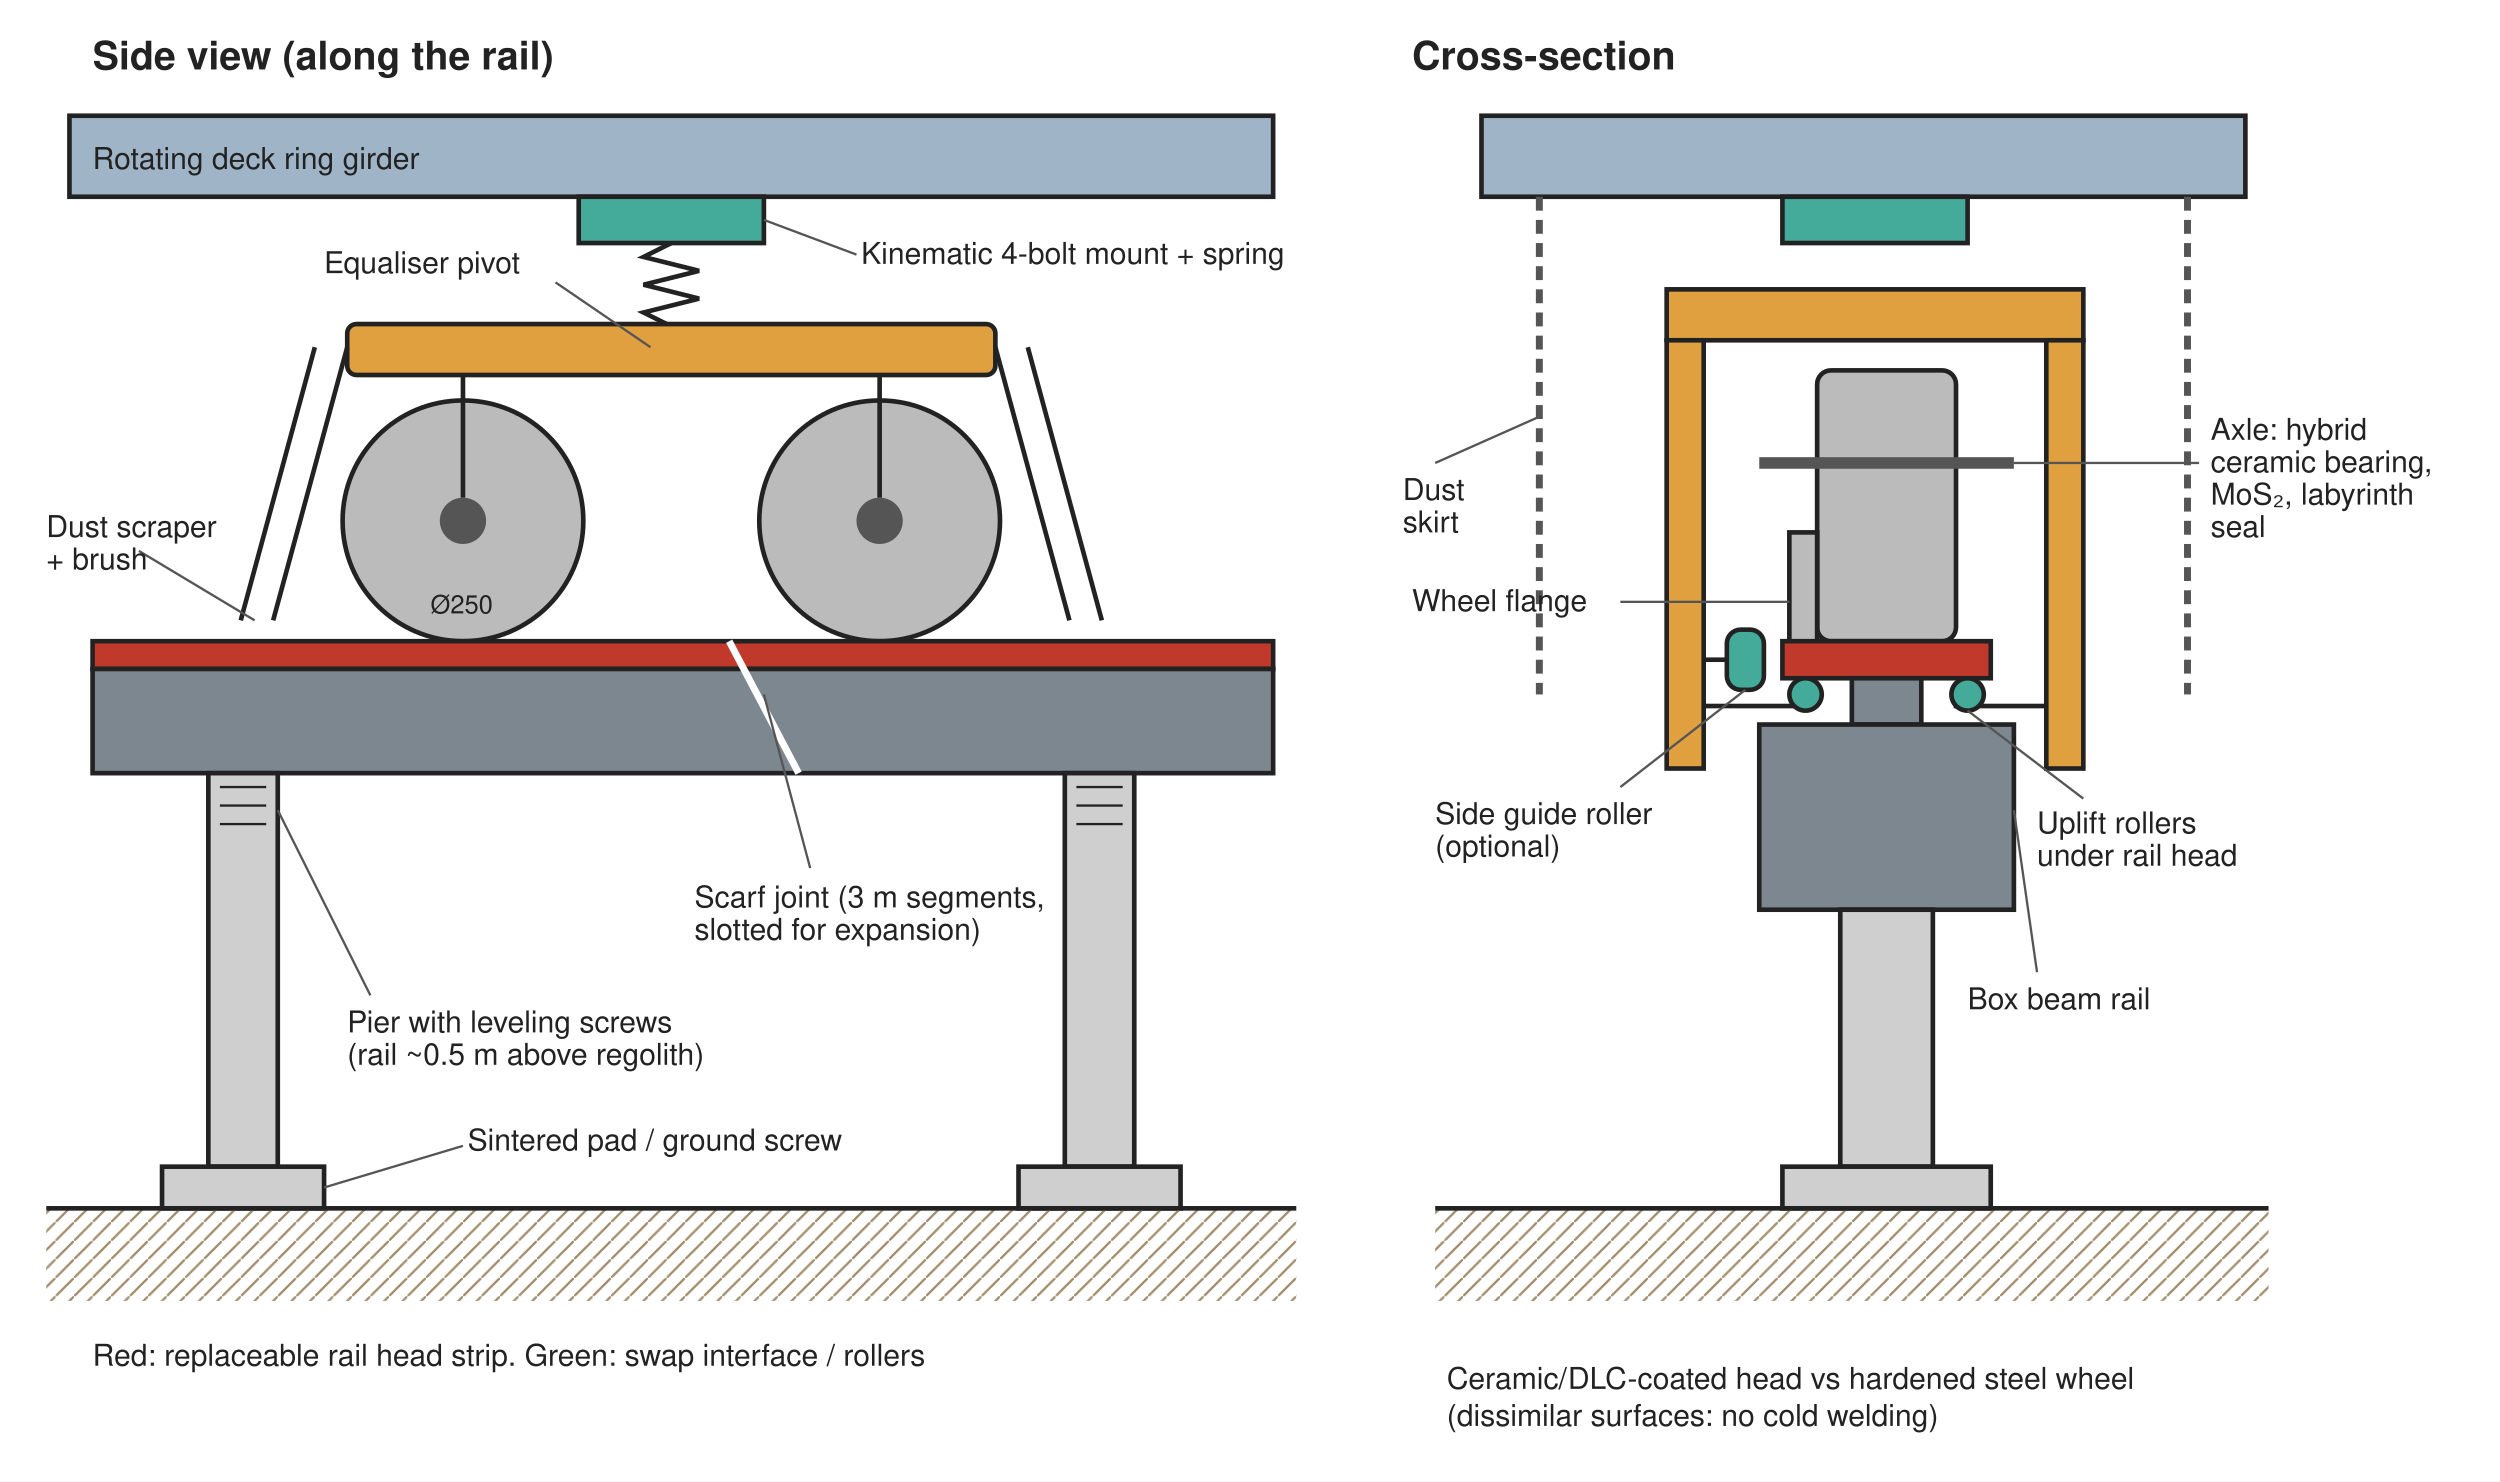
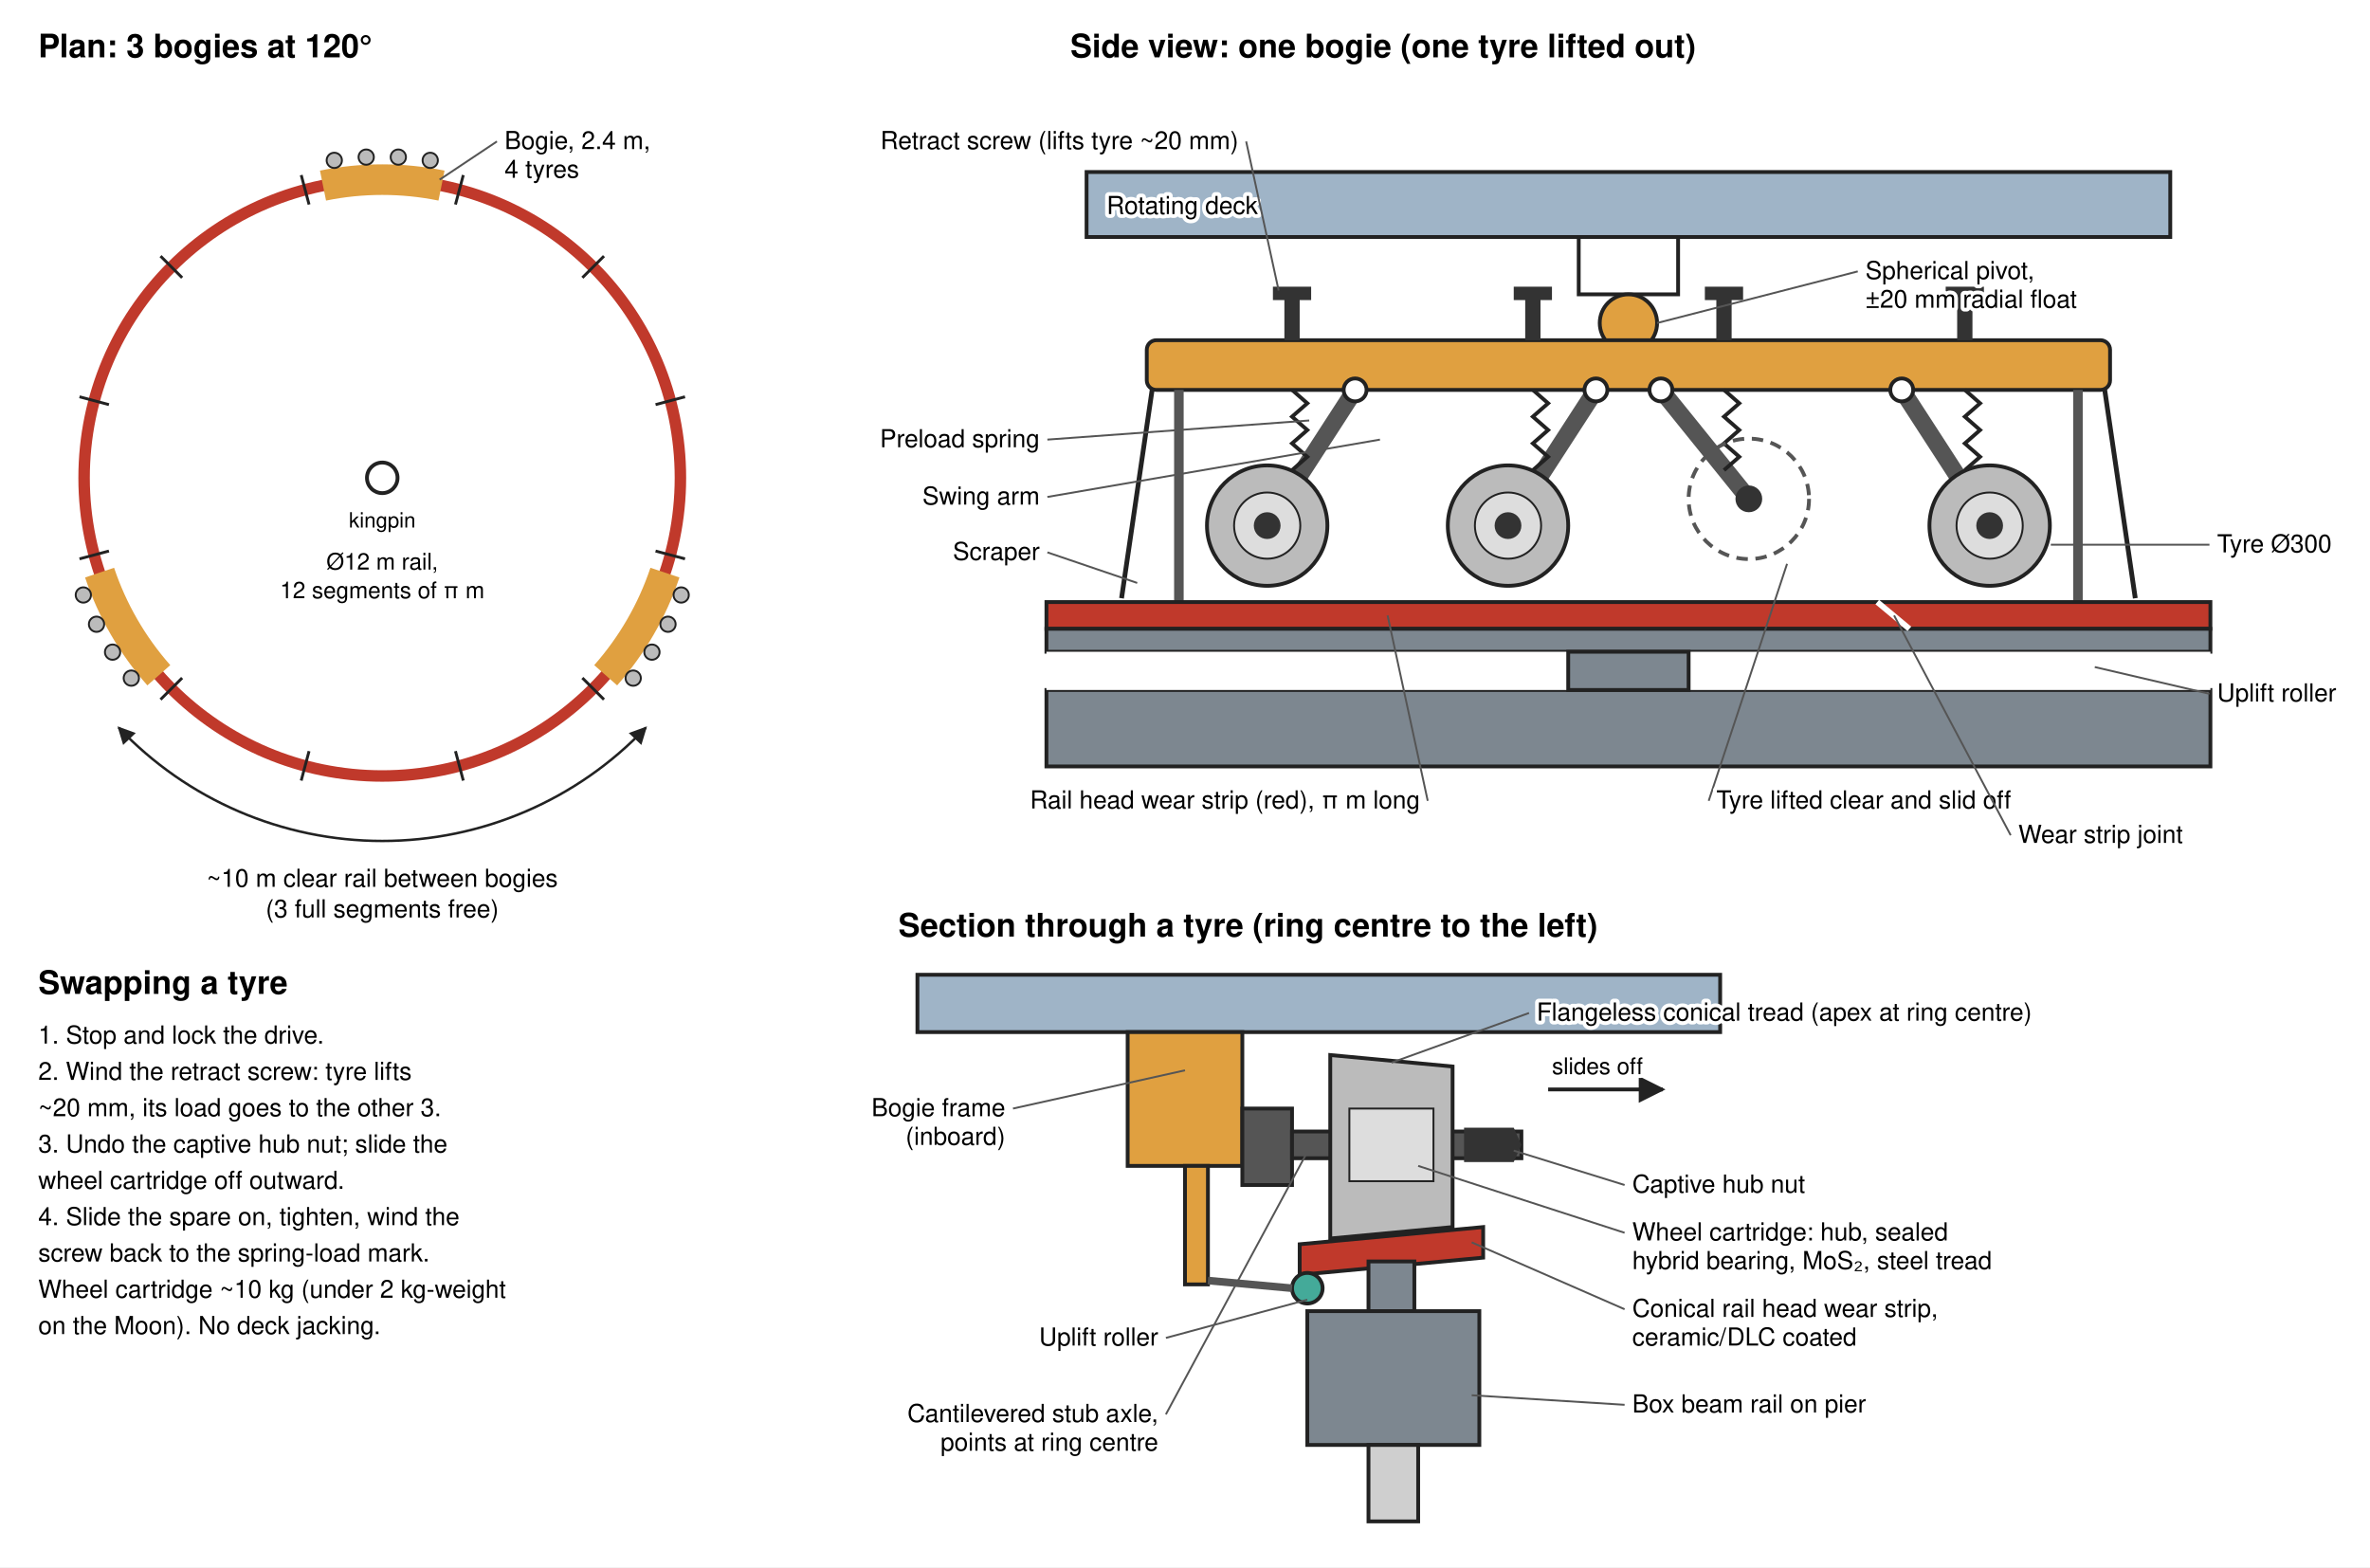
- <svg xmlns="http://www.w3.org/2000/svg" viewBox="0 0 1080 640" font-family="Helvetica, Arial, sans-serif" font-size="13">
-   <rect width="1080" height="640" fill="#ffffff" />
+ <svg xmlns="http://www.w3.org/2000/svg" viewBox="0 0 1240 820" font-family="Helvetica, Arial, sans-serif" font-size="13">
+   <rect width="1240" height="820" fill="#fff" />
  <defs>
-     <pattern id="ground" width="8" height="8" patternUnits="userSpaceOnUse">
-       <path d="M0 8 L8 0" stroke="#a08c6c" stroke-width="1" />
+     <marker id="ar" viewBox="0 0 10 10" refX="9" refY="5" markerWidth="7" markerHeight="7" orient="auto-start-reverse">
+       <path d="M0 0L10 5L0 10z" fill="#222" />
+     </marker>
+     <pattern id="g" width="8" height="8" patternUnits="userSpaceOnUse">
+       <path d="M0 8L8 0" stroke="#a08c6c" />
    </pattern>
  </defs>
-   <style>
-     .s{stroke:#222;stroke-width:2}
-     .deck{fill:#9fb4c7}.frame{fill:#e0a040}.wheel{fill:#bbb}.rail{fill:#7d8790}.head{fill:#c0392b}
-     .pier{fill:#cfcfcf}.spare{fill:#4a9}
-     .lbl{fill:#222}.t{font-size:17px;font-weight:bold;fill:#222}.lead{stroke:#555;stroke-width:1;fill:none}
-   </style>
-   <text x="40" y="30" class="t">Side view (along the rail)</text>
-   <rect x="30" y="50" width="520" height="35" class="deck s" />
-   <text x="40" y="73" class="lbl">Rotating deck ring girder</text>
-   <rect x="250" y="85" width="80" height="20" class="spare s" />
-   <path d="M290 105 l-12 6 24 6 -24 6 24 6 -24 6 12 6" class="s" fill="none" />
-   <circle cx="290" cy="150" r="9" fill="#fff" class="s" />
-   <rect x="150" y="140" width="280" height="22" rx="4" class="frame s" />
-   <circle cx="200" cy="225" r="52" class="wheel s" />
-   <circle cx="200" cy="225" r="10" fill="#555" />
-   <circle cx="380" cy="225" r="52" class="wheel s" />
-   <circle cx="380" cy="225" r="10" fill="#555" />
-   <line x1="200" y1="162" x2="200" y2="215" class="s" />
-   <line x1="380" y1="162" x2="380" y2="215" class="s" />
-   <path d="M150 150 L118 268 M136 150 L104 268" class="s" />
-   <path d="M430 150 L462 268 M444 150 L476 268" class="s" />
-   <rect x="40" y="277" width="510" height="12" class="head s" />
-   <rect x="40" y="289" width="510" height="45" class="rail s" />
-   <line x1="315" y1="277" x2="345" y2="334" stroke="#fff" stroke-width="3" />
-   <rect x="90" y="334" width="30" height="170" class="pier s" />
-   <rect x="460" y="334" width="30" height="170" class="pier s" />
-   <path d="M95 340 h20 M95 348 h20 M95 356 h20 M465 340 h20 M465 348 h20 M465 356 h20" stroke="#222" />
-   <rect x="70" y="504" width="70" height="18" class="pier s" />
-   <rect x="440" y="504" width="70" height="18" class="pier s" />
-   <rect x="20" y="522" width="540" height="40" fill="url(#ground)" />
-   <line x1="20" y1="522" x2="560" y2="522" class="s" />
-   <path d="M330 95 L370 110" class="lead" />
-   <text x="372" y="114" class="lbl">Kinematic 4-bolt mount + spring</text>
-   <path d="M281 150 L240 122" class="lead" />
-   <text x="140" y="118" class="lbl">Equaliser pivot</text>
-   <text x="205" y="300" class="lbl" visibility="hidden">.</text>
-   <path d="M380 277 L380 250" class="lead" visibility="hidden" />
-   <path d="M110 268 L60 238" class="lead" />
-   <text x="20" y="232" class="lbl">Dust scraper</text>
-   <text x="20" y="246" class="lbl">+ brush</text>
-   <path d="M200 225 L250 200" class="lead" visibility="hidden" />
-   <text x="166" y="295" class="lbl" fill="#fff" visibility="hidden">.</text>
-   <path d="M330 300 L350 375" class="lead" />
-   <text x="300" y="392" class="lbl">Scarf joint (3 m segments,</text>
-   <text x="300" y="406" class="lbl">slotted for expansion)</text>
-   <path d="M120 350 L160 430" class="lead" />
-   <text x="150" y="446" class="lbl">Pier with leveling screws</text>
-   <text x="150" y="460" class="lbl">(rail ~0.5 m above regolith)</text>
-   <path d="M140 513 L200 495" class="lead" />
-   <text x="202" y="497" class="lbl">Sintered pad / ground screw</text>
-   <text x="186" y="265" class="lbl" font-size="11">Ø250</text>
-   <text x="40" y="590" class="lbl">Red: replaceable rail head strip.  Green: swap interface / rollers</text>
-   <text x="610" y="30" class="t">Cross-section</text>
-   <rect x="640" y="50" width="330" height="35" class="deck s" />
-   <line x1="665" y1="85" x2="665" y2="300" stroke="#555" stroke-width="3" stroke-dasharray="6 4" />
-   <line x1="945" y1="85" x2="945" y2="300" stroke="#555" stroke-width="3" stroke-dasharray="6 4" />
-   <rect x="770" y="85" width="80" height="20" class="spare s" />
-   <rect x="720" y="125" width="180" height="22" class="frame s" />
-   <rect x="720" y="147" width="16" height="185" class="frame s" />
-   <rect x="884" y="147" width="16" height="185" class="frame s" />
-   <rect x="785" y="160" width="60" height="117" rx="6" class="wheel s" />
-   <rect x="773" y="230" width="12" height="57" class="wheel s" />
-   <line x1="760" y1="200" x2="870" y2="200" stroke="#555" stroke-width="5" />
-   <rect x="770" y="277" width="90" height="16" class="head s" />
-   <rect x="800" y="293" width="30" height="20" class="rail s" />
-   <rect x="760" y="313" width="110" height="80" class="rail s" />
-   <path d="M736 305 h40" class="s" />
-   <circle cx="780" cy="300" r="7" class="spare s" />
-   <path d="M884 305 h-40" class="s" />
-   <circle cx="850" cy="300" r="7" class="spare s" />
-   <rect x="746" y="272" width="16" height="26" rx="6" class="spare s" />
-   <path d="M736 285 h10" class="s" />
-   <rect x="795" y="393" width="40" height="111" class="pier s" />
-   <rect x="770" y="504" width="90" height="18" class="pier s" />
-   <rect x="620" y="522" width="360" height="40" fill="url(#ground)" />
-   <line x1="620" y1="522" x2="980" y2="522" class="s" />
-   <path d="M665 180 L620 200" class="lead" />
-   <text x="606" y="216" class="lbl">Dust</text>
-   <text x="606" y="230" class="lbl">skirt</text>
-   <text x="905" y="110" class="lbl" visibility="hidden">.</text>
-   <path d="M870 200 L950 200" class="lead" />
-   <text x="955" y="190" class="lbl">Axle: hybrid</text>
-   <text x="955" y="204" class="lbl">ceramic bearing,</text>
-   <text x="955" y="218" class="lbl">MoS₂, labyrinth</text>
-   <text x="955" y="232" class="lbl">seal</text>
-   <path d="M754 298 L700 340" class="lead" />
-   <text x="620" y="356" class="lbl">Side guide roller</text>
-   <text x="620" y="370" class="lbl">(optional)</text>
-   <path d="M850 307 L900 345" class="lead" />
-   <text x="880" y="360" class="lbl">Uplift rollers</text>
-   <text x="880" y="374" class="lbl">under rail head</text>
-   <text x="905" y="296" class="lbl" visibility="hidden">.</text>
-   <path d="M870 350 L880 420" class="lead" />
-   <text x="850" y="436" class="lbl">Box beam rail</text>
-   <path d="M773 260 L700 260" class="lead" />
-   <text x="610" y="264" class="lbl">Wheel flange</text>
-   <text x="625" y="600" class="lbl">Ceramic/DLC-coated head vs hardened steel wheel</text>
-   <text x="625" y="616" class="lbl">(dissimilar surfaces: no cold welding)</text>
+   <style>.s{stroke:#222;stroke-width:2}.l{stroke:#555;stroke-width:1;fill:none}.deck{fill:#9fb4c7}.frame{fill:#e0a040}.tyre{fill:#bbb}.rail{fill:#7d8790}.head{fill:#c0392b}.pier{fill:#cfcfcf}.cart{fill:#4a9}text{paint-order:stroke;stroke:#fff;stroke-width:4px;stroke-linejoin:round}.t{font-size:17px;font-weight:bold}</style>
+   <text x="20" y="30" class="t">Plan: 3 bogies at 120°</text>
+   <circle cx="200" cy="250" r="156" fill="none" stroke="#c0392b" stroke-width="6" />
+   <line x1="238.3" y1="107.0" x2="242.4" y2="91.6" stroke="#222" stroke-width="1.5" />
+   <line x1="304.7" y1="145.3" x2="316.0" y2="134.0" stroke="#222" stroke-width="1.5" />
+   <line x1="343.0" y1="211.7" x2="358.4" y2="207.6" stroke="#222" stroke-width="1.5" />
+   <line x1="343.0" y1="288.3" x2="358.4" y2="292.4" stroke="#222" stroke-width="1.5" />
+   <line x1="304.7" y1="354.7" x2="316.0" y2="366.0" stroke="#222" stroke-width="1.5" />
+   <line x1="238.3" y1="393.0" x2="242.4" y2="408.4" stroke="#222" stroke-width="1.5" />
+   <line x1="161.7" y1="393.0" x2="157.6" y2="408.4" stroke="#222" stroke-width="1.5" />
+   <line x1="95.3" y1="354.7" x2="84.0" y2="366.0" stroke="#222" stroke-width="1.5" />
+   <line x1="57.0" y1="288.3" x2="41.6" y2="292.4" stroke="#222" stroke-width="1.5" />
+   <line x1="57.0" y1="211.7" x2="41.6" y2="207.6" stroke="#222" stroke-width="1.5" />
+   <line x1="95.3" y1="145.3" x2="84.0" y2="134.0" stroke="#222" stroke-width="1.5" />
+   <line x1="161.7" y1="107.0" x2="157.6" y2="91.6" stroke="#222" stroke-width="1.5" />
+   <path d="M169.0 97.1 A156 156 0 0 1 231.0 97.1" fill="none" stroke="#e0a040" stroke-width="16" />
+   <circle cx="174.9" cy="83.9" r="4" fill="#bbb" stroke="#222" />
+   <circle cx="191.6" cy="82.2" r="4" fill="#bbb" stroke="#222" />
+   <circle cx="208.4" cy="82.2" r="4" fill="#bbb" stroke="#222" />
+   <circle cx="225.1" cy="83.9" r="4" fill="#bbb" stroke="#222" />
+   <path d="M347.9 299.6 A156 156 0 0 1 316.9 353.3" fill="none" stroke="#e0a040" stroke-width="16" />
+   <circle cx="356.4" cy="311.3" r="4" fill="#bbb" stroke="#222" />
+   <circle cx="349.5" cy="326.6" r="4" fill="#bbb" stroke="#222" />
+   <circle cx="341.1" cy="341.2" r="4" fill="#bbb" stroke="#222" />
+   <circle cx="331.3" cy="354.8" r="4" fill="#bbb" stroke="#222" />
+   <path d="M83.1 353.3 A156 156 0 0 1 52.1 299.6" fill="none" stroke="#e0a040" stroke-width="16" />
+   <circle cx="68.7" cy="354.8" r="4" fill="#bbb" stroke="#222" />
+   <circle cx="58.9" cy="341.2" r="4" fill="#bbb" stroke="#222" />
+   <circle cx="50.5" cy="326.6" r="4" fill="#bbb" stroke="#222" />
+   <circle cx="43.6" cy="311.3" r="4" fill="#bbb" stroke="#222" />
+   <circle cx="200" cy="250" r="8" fill="#fff" class="s" />
+   <path d="M337.9 380.7 A190 190 0 0 1 62.1 380.7" fill="none" stroke="#222" stroke-width="1.3" marker-start="url(#ar)" marker-end="url(#ar)" />
+   <text x="200" y="464" text-anchor="middle">~10 m clear rail between bogies</text>
+   <text x="200" y="480" text-anchor="middle">(3 full segments free)</text>
+   <path d="M230 94L260 74" class="l" />
+   <text x="264" y="78" text-anchor="start">Bogie, 2.4 m,</text>
+   <text x="264" y="93" text-anchor="start">4 tyres</text>
+   <text x="200" y="298" text-anchor="middle" font-size="12">Ø12 m rail,</text>
+   <text x="200" y="313" text-anchor="middle" font-size="12">12 segments of π m</text>
+   <text x="200" y="254" text-anchor="middle" font-size="11" dy="22">kingpin</text>
+   <text x="560" y="30" class="t">Side view: one bogie (one tyre lifted out)</text>
+   <rect x="568.5" y="90" width="567.0" height="34" class="deck s" />
+   <text x="579.0" y="112">Rotating deck</text>
+   <rect x="826.0" y="124" width="52" height="30" fill="#fff" class="s" />
+   <circle cx="852.0" cy="169" r="15" class="frame s" />
+   <rect x="600.0" y="178" width="504.0" height="26" rx="5" class="frame s" />
+   <line x1="709" y1="204" x2="663" y2="275" stroke="#555" stroke-width="9" stroke-linecap="round" />
+   <circle cx="709" cy="204" r="6" fill="#fff" class="s" />
+   <path d="M676 204 l8 7 l-8 7 l8 7 l-8 7 l8 7 l-8 7" fill="none" stroke="#222" stroke-width="2" />
+   <rect x="672" y="156" width="8" height="22" fill="#333" />
+   <rect x="666" y="150" width="20" height="7" fill="#333" />
+   <circle cx="663" cy="275" r="31.5" class="tyre s" />
+   <circle cx="663" cy="275" r="17.325" fill="#ddd" stroke="#222" />
+   <circle cx="663" cy="275" r="7" fill="#333" />
+   <line x1="835" y1="204" x2="789" y2="275" stroke="#555" stroke-width="9" stroke-linecap="round" />
+   <circle cx="835" cy="204" r="6" fill="#fff" class="s" />
+   <path d="M802 204 l8 7 l-8 7 l8 7 l-8 7 l8 7 l-8 7" fill="none" stroke="#222" stroke-width="2" />
+   <rect x="798" y="156" width="8" height="22" fill="#333" />
+   <rect x="792" y="150" width="20" height="7" fill="#333" />
+   <circle cx="789" cy="275" r="31.5" class="tyre s" />
+   <circle cx="789" cy="275" r="17.325" fill="#ddd" stroke="#222" />
+   <circle cx="789" cy="275" r="7" fill="#333" />
+   <line x1="869" y1="204" x2="915" y2="261" stroke="#555" stroke-width="9" stroke-linecap="round" />
+   <circle cx="869" cy="204" r="6" fill="#fff" class="s" />
+   <path d="M902 204 l8 7 l-8 7 l8 7 l-8 7 l8 7 l-8 7" fill="none" stroke="#222" stroke-width="2" />
+   <rect x="898" y="156" width="8" height="22" fill="#333" />
+   <rect x="892" y="150" width="20" height="7" fill="#333" />
+   <circle cx="915" cy="261" r="31.5" fill="none" stroke="#555" stroke-width="2" stroke-dasharray="6 4" />
+   <circle cx="915" cy="261" r="7" fill="#333" />
+   <line x1="995" y1="204" x2="1041" y2="275" stroke="#555" stroke-width="9" stroke-linecap="round" />
+   <circle cx="995" cy="204" r="6" fill="#fff" class="s" />
+   <path d="M1028 204 l8 7 l-8 7 l8 7 l-8 7 l8 7 l-8 7" fill="none" stroke="#222" stroke-width="2" />
+   <rect x="1024" y="156" width="8" height="22" fill="#333" />
+   <rect x="1018" y="150" width="20" height="7" fill="#333" />
+   <circle cx="1041" cy="275" r="31.5" class="tyre s" />
+   <circle cx="1041" cy="275" r="17.325" fill="#ddd" stroke="#222" />
+   <circle cx="1041" cy="275" r="7" fill="#333" />
+   <line x1="616.8" y1="204" x2="616.8" y2="345" stroke="#555" stroke-width="5" />
+   <circle cx="616.8" cy="349" r="9" class="cart s" />
+   <path d="M602.8 204 L586.8 313" stroke="#222" stroke-width="2.5" />
+   <line x1="1087.2" y1="204" x2="1087.2" y2="345" stroke="#555" stroke-width="5" />
+   <circle cx="1087.2" cy="349" r="9" class="cart s" />
+   <path d="M1101.2 204 L1117.2 313" stroke="#222" stroke-width="2.5" />
+   <rect x="547.5" y="315" width="609.0" height="14" class="head s" />
+   <rect x="547.5" y="329" width="609.0" height="12" class="rail s" />
+   <rect x="547.5" y="361" width="609.0" height="40" class="rail s" />
+   <rect x="547.5" y="341" width="609.0" height="20" fill="#fff" stroke="none" />
+   <rect x="820.5" y="341" width="63.0" height="20" class="rail s" />
+   <line x1="982.2" y1="315" x2="999.0" y2="329" stroke="#fff" stroke-width="3" />
+   <path d="M867 169L972 142" class="l" />
+   <text x="976" y="146" text-anchor="start">Spherical pivot,</text>
+   <text x="976" y="161" text-anchor="start">±20 mm radial float</text>
+   <path d="M669 152L652 74" class="l" />
+   <text x="648" y="78" text-anchor="end">Retract screw (lifts tyre ~20 mm)</text>
+   <path d="M685 220L548 230" class="l" />
+   <text x="544" y="234" text-anchor="end">Preload spring</text>
+   <path d="M722 230L548 260" class="l" />
+   <text x="544" y="264" text-anchor="end">Swing arm</text>
+   <path d="M935 295L894 419" class="l" />
+   <text x="898" y="423" text-anchor="start">Tyre lifted clear and slid off</text>
+   <path d="M1073 285L1156 285" class="l" />
+   <text x="1160" y="289" text-anchor="start">Tyre Ø300</text>
+   <path d="M1096 349L1156 363" class="l" />
+   <text x="1160" y="367" text-anchor="start">Uplift roller</text>
+   <path d="M595 305L548 289" class="l" />
+   <text x="544" y="293" text-anchor="end">Scraper</text>
+   <path d="M991 322L1052 437" class="l" />
+   <text x="1056" y="441" text-anchor="start">Wear strip joint</text>
+   <path d="M726 322L747 419" class="l" />
+   <text x="743" y="423" text-anchor="end">Rail head wear strip (red), π m long</text>
+   <text x="470" y="490" class="t">Section through a tyre (ring centre to the left)</text>
+   <rect x="480" y="510" width="420" height="30" class="deck s" />
+   <rect x="590" y="540" width="60" height="70" class="frame s" />
+   <rect x="650" y="580" width="26" height="40" fill="#555" class="s" />
+   <rect x="676" y="592" width="120" height="14" fill="#555" class="s" />
+   <polygon points="696,552 760,558 760,642 696,648" class="tyre s" />
+   <rect x="706" y="580" width="44" height="38" fill="#ddd" stroke="#222" />
+   <polygon points="766,590 792,590 796,599 792,608 766,608" fill="#333" />
+   <polygon points="680,651 776,642 776,658 680,667" class="head s" />
+   <rect x="716" y="660" width="24" height="26" class="rail s" />
+   <rect x="684" y="686" width="90" height="70" class="rail s" />
+   <rect x="716" y="756" width="26" height="40" class="pier s" />
+   <rect x="620" y="610" width="12" height="62" class="frame s" />
+   <circle cx="684" cy="674" r="8" class="cart s" />
+   <line x1="632" y1="670" x2="676" y2="674" stroke="#555" stroke-width="4" />
+   <path d="M810 570 H870" stroke="#222" stroke-width="2" marker-end="url(#ar)" />
+   <text x="812" y="562" font-size="12">slides off</text>
+   <path d="M620 560L530 580" class="l" />
+   <text x="526" y="584" text-anchor="end">Bogie frame</text>
+   <text x="526" y="599" text-anchor="end">(inboard)</text>
+   <path d="M686 599L610 740" class="l" />
+   <text x="606" y="744" text-anchor="end">Cantilevered stub axle,</text>
+   <text x="606" y="759" text-anchor="end">points at ring centre</text>
+   <path d="M728 556L800 530" class="l" />
+   <text x="804" y="534" text-anchor="start">Flangeless conical tread (apex at ring centre)</text>
+   <path d="M792 602L850 620" class="l" />
+   <text x="854" y="624" text-anchor="start">Captive hub nut</text>
+   <path d="M742 610L850 645" class="l" />
+   <text x="854" y="649" text-anchor="start">Wheel cartridge: hub, sealed</text>
+   <text x="854" y="664" text-anchor="start">hybrid bearing, MoS₂, steel tread</text>
+   <path d="M770 650L850 685" class="l" />
+   <text x="854" y="689" text-anchor="start">Conical rail head wear strip,</text>
+   <text x="854" y="704" text-anchor="start">ceramic/DLC coated</text>
+   <path d="M684 680L610 700" class="l" />
+   <text x="606" y="704" text-anchor="end">Uplift roller</text>
+   <path d="M770 730L850 735" class="l" />
+   <text x="854" y="739" text-anchor="start">Box beam rail on pier</text>
+   <text x="20" y="520" class="t">Swapping a tyre</text>
+   <text x="20" y="546" font-size="13">1. Stop and lock the drive.</text>
+   <text x="20" y="565" font-size="13">2. Wind the retract screw: tyre lifts</text>
+   <text x="20" y="584" font-size="13">    ~20 mm, its load goes to the other 3.</text>
+   <text x="20" y="603" font-size="13">3. Undo the captive hub nut; slide the</text>
+   <text x="20" y="622" font-size="13">    wheel cartridge off outward.</text>
+   <text x="20" y="641" font-size="13">4. Slide the spare on, tighten, wind the</text>
+   <text x="20" y="660" font-size="13">    screw back to the spring-load mark.</text>
+   <text x="20" y="679" font-size="13">Wheel cartridge ~10 kg (under 2 kg-weight</text>
+   <text x="20" y="698" font-size="13">on the Moon). No deck jacking.</text>
</svg>
